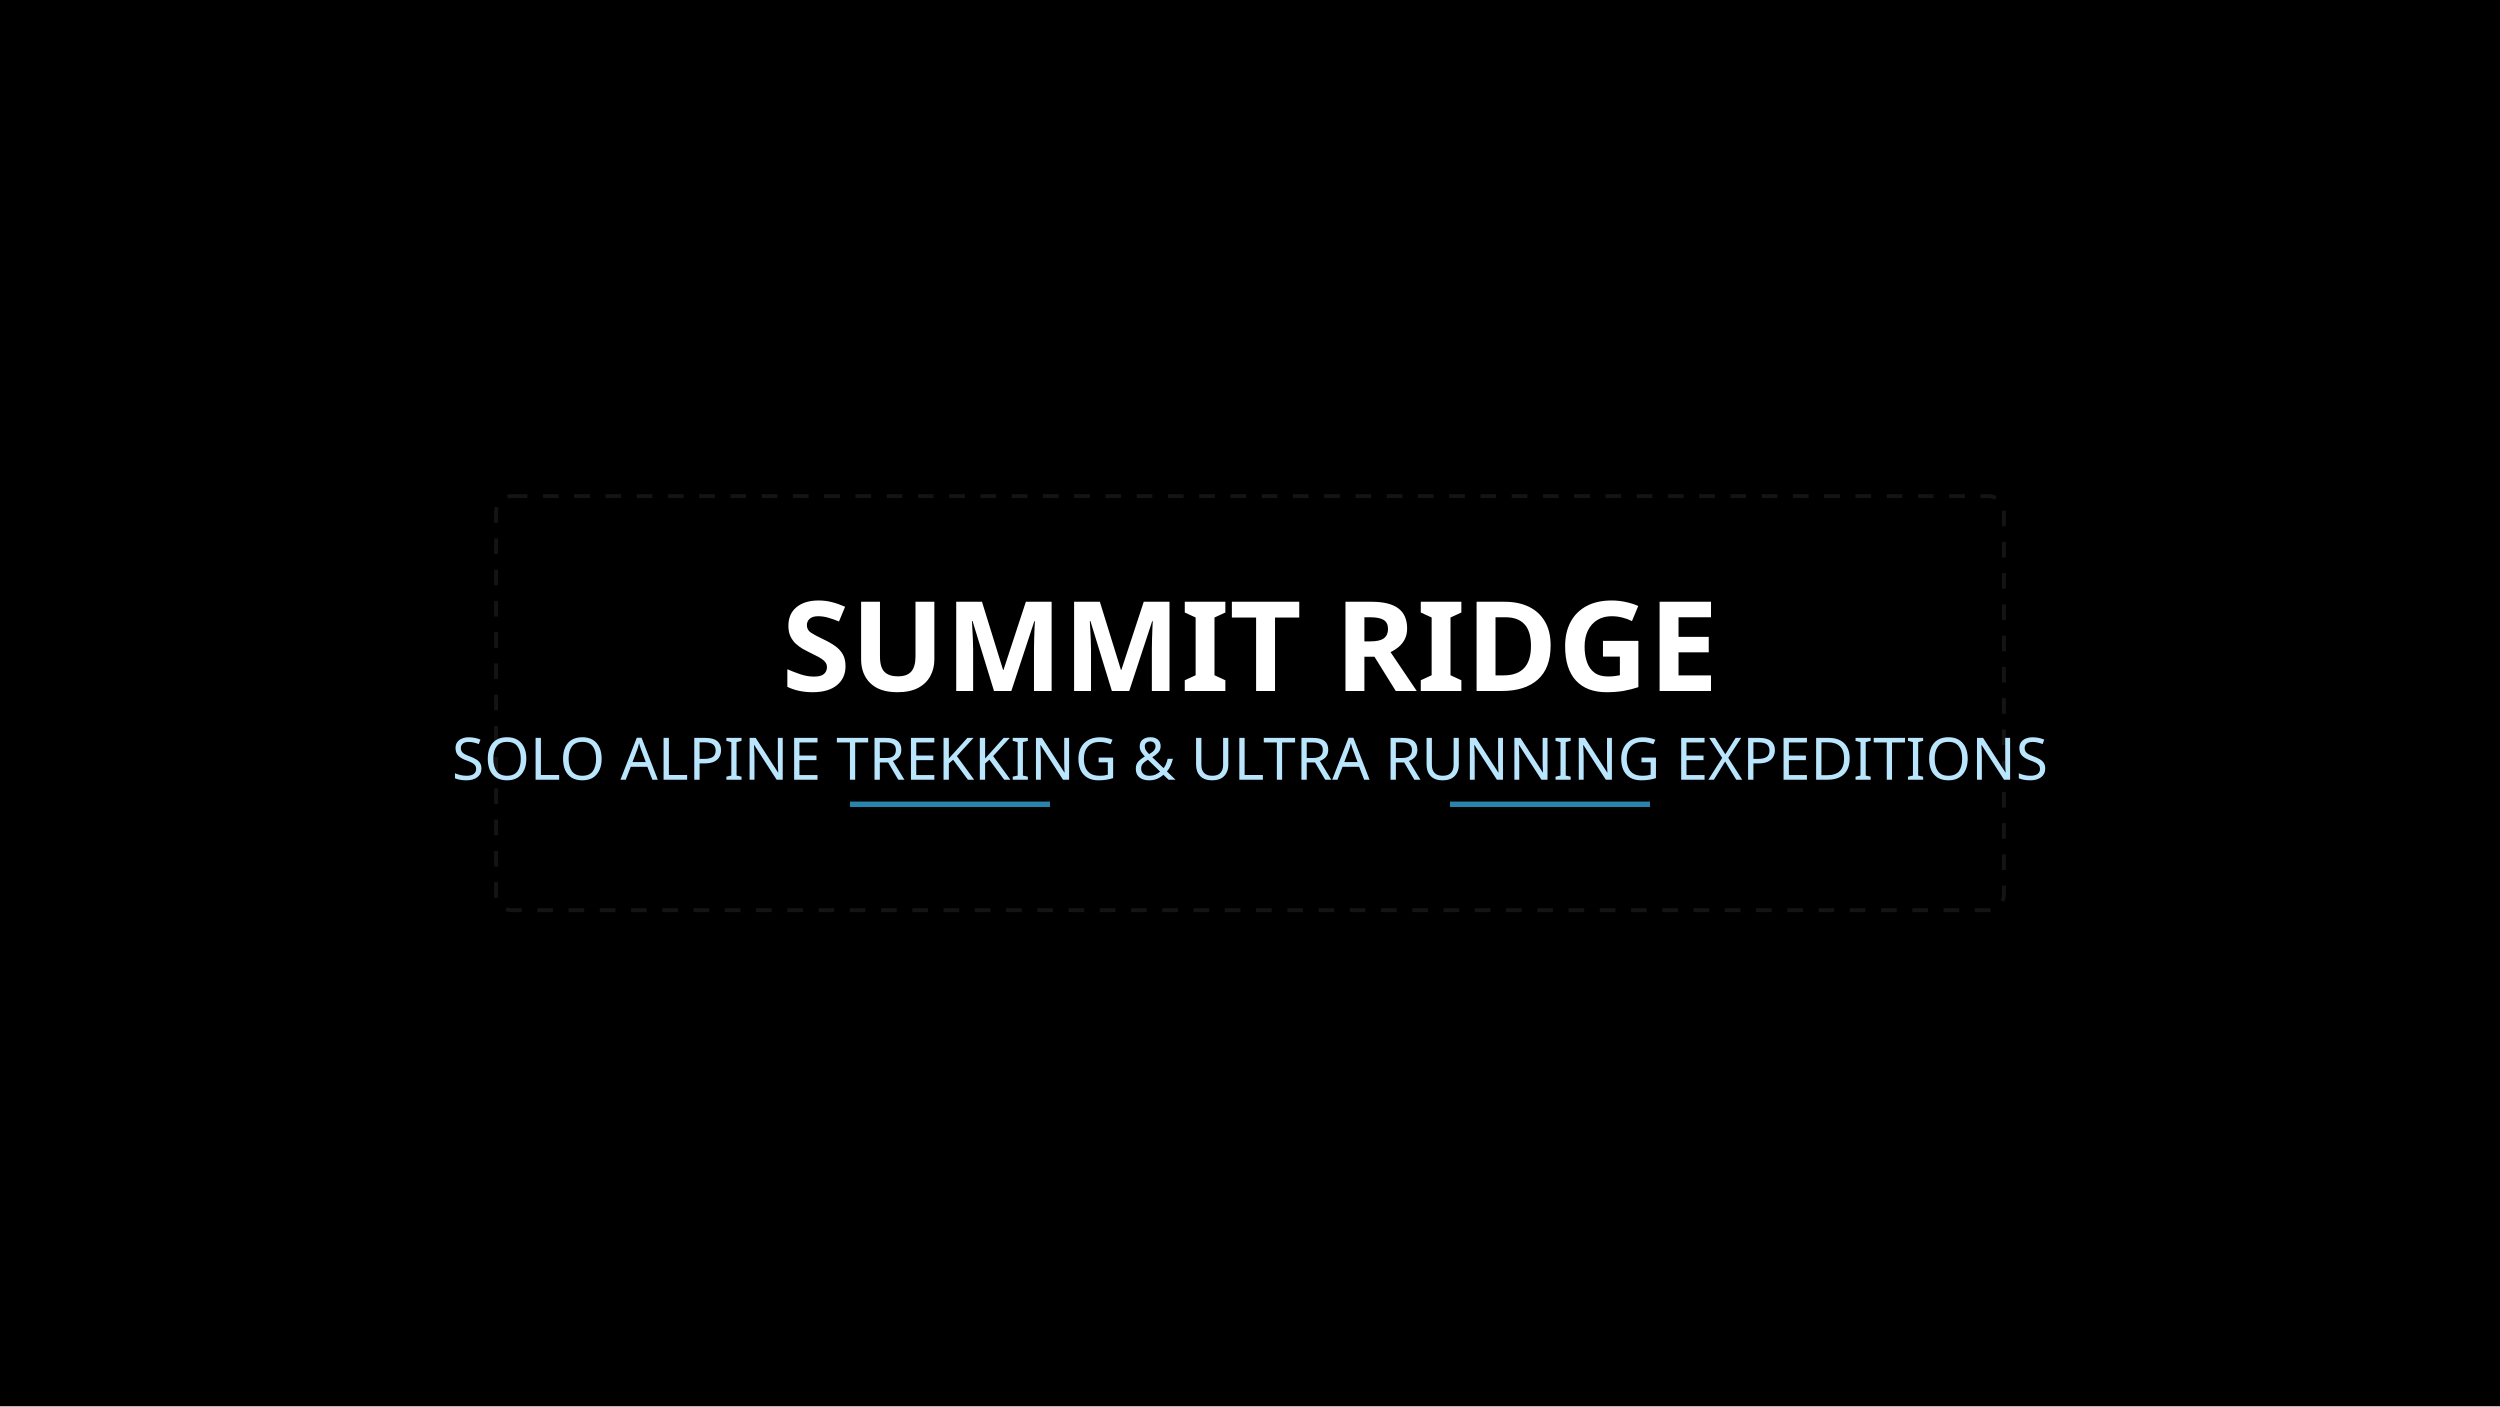
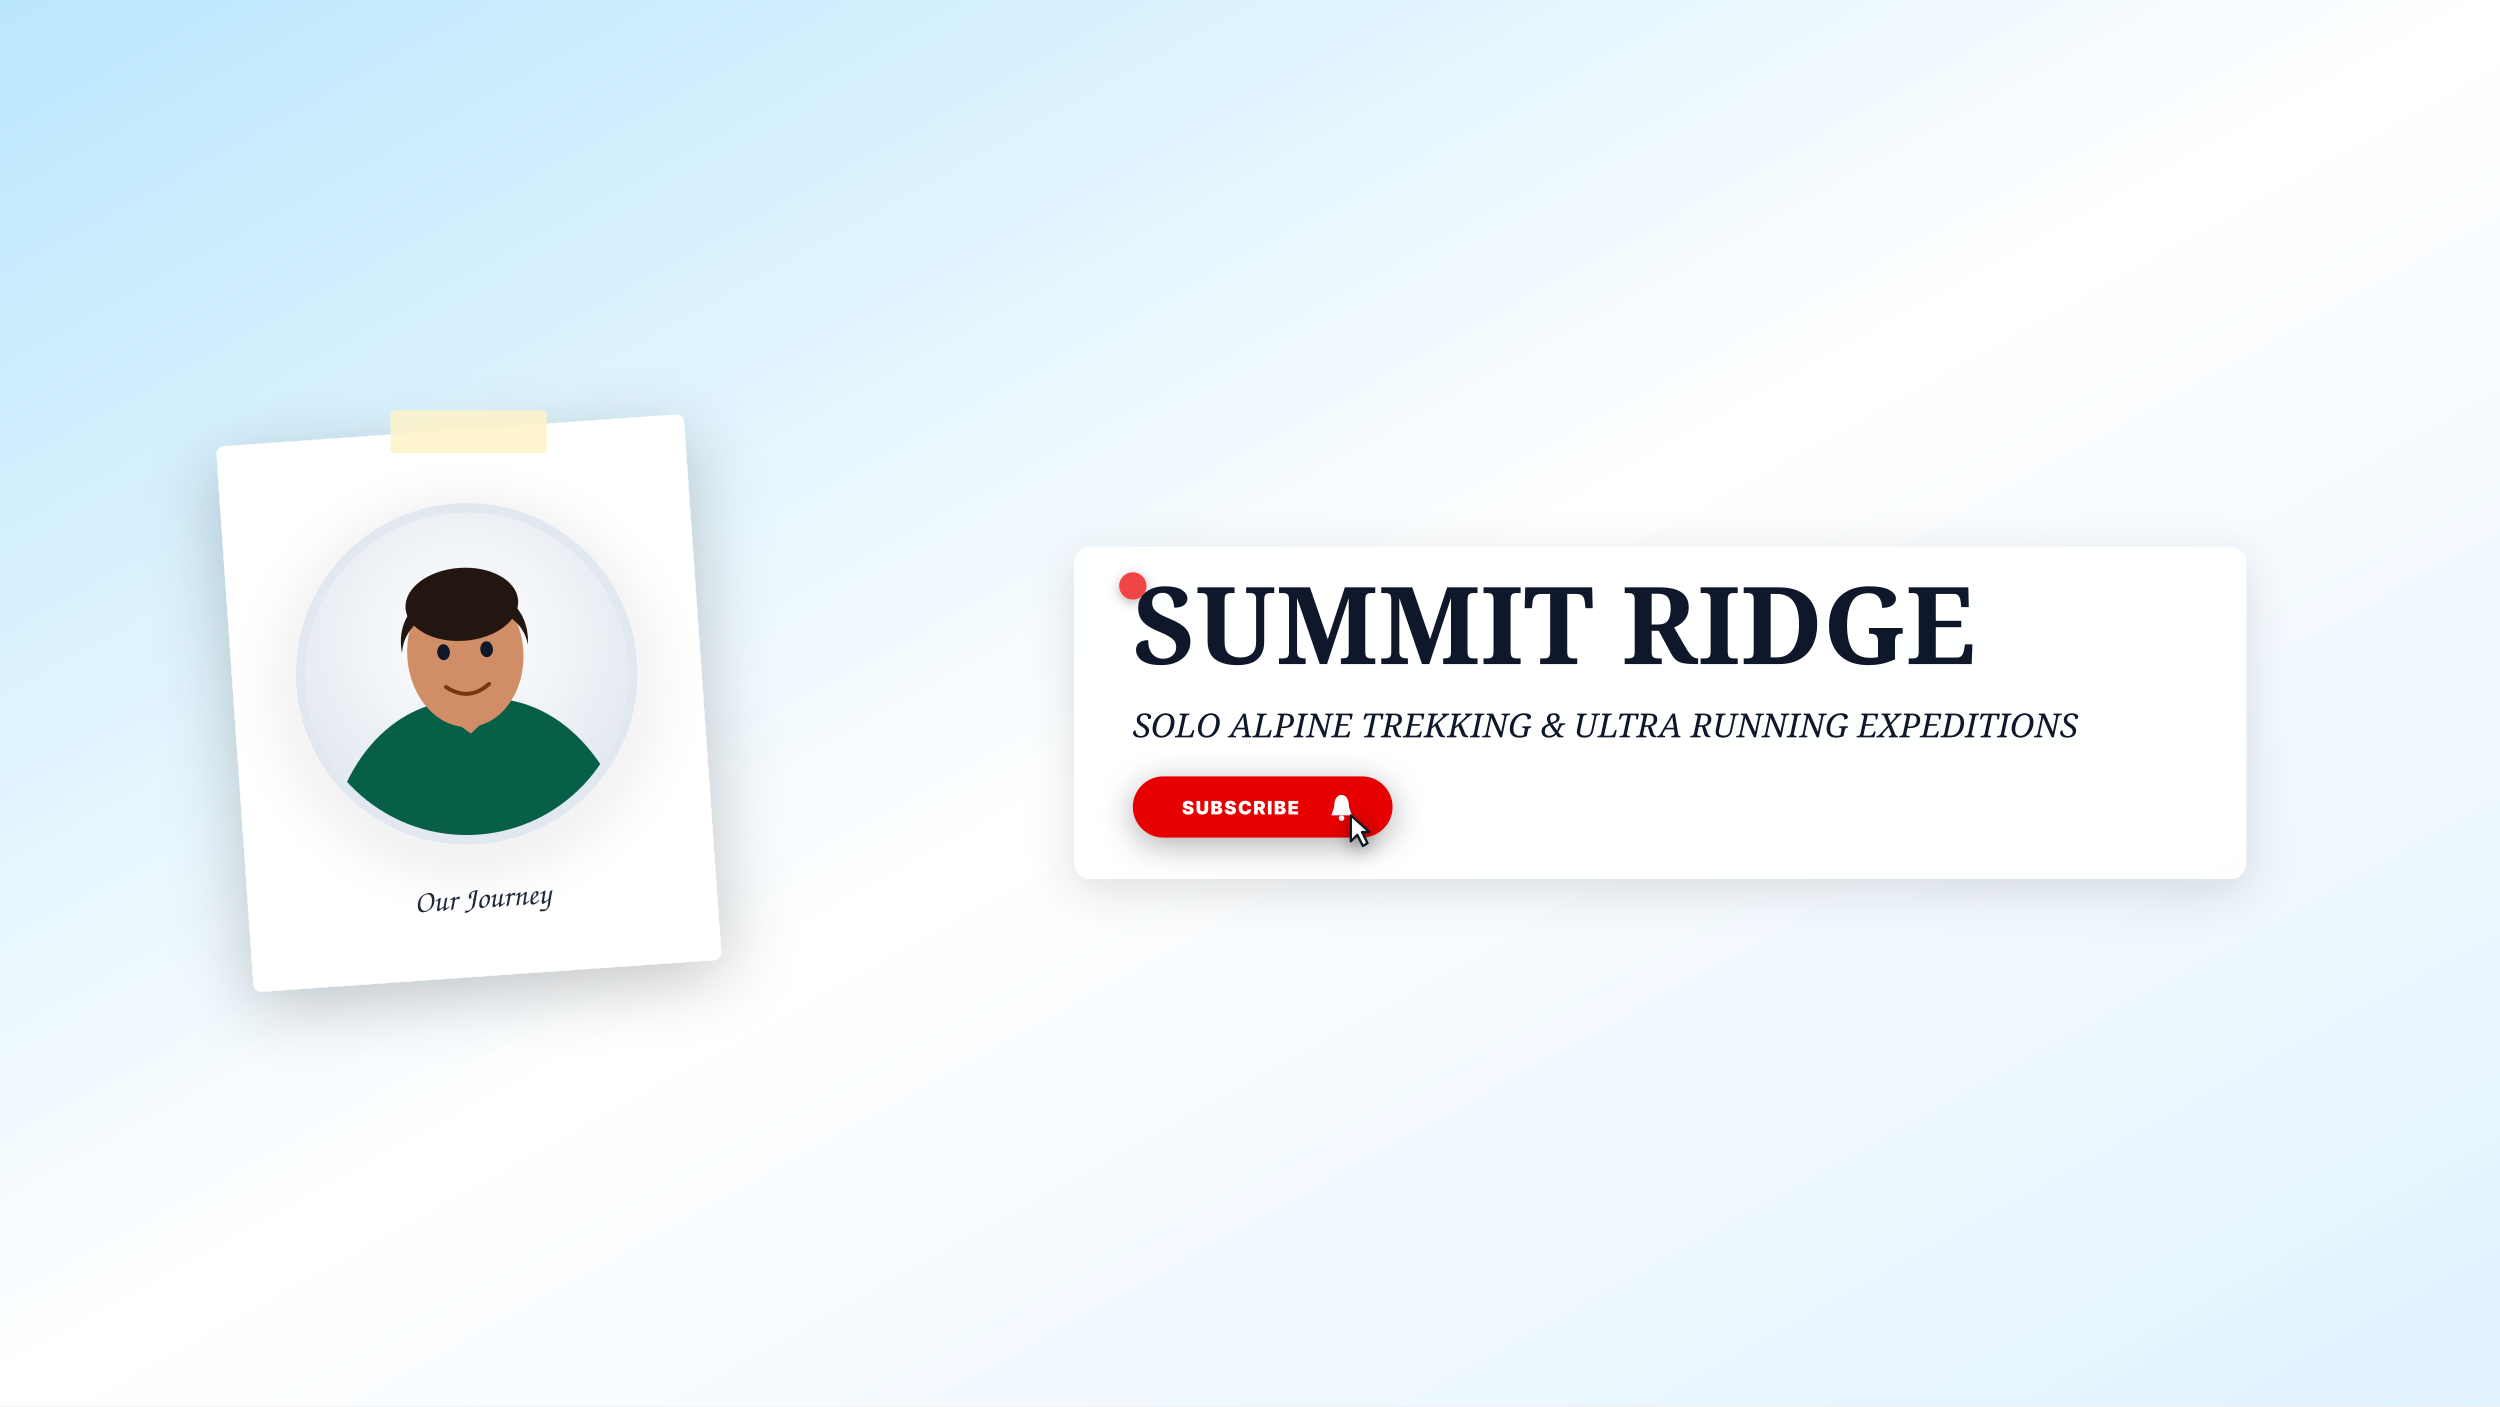
- <svg xmlns="http://www.w3.org/2000/svg" viewBox="0 0 640 360" width="640" height="360">
+ <svg xmlns="http://www.w3.org/2000/svg" viewBox="0 0 2560 1440" width="2560" height="1440">
  <defs>
+     <style>
+       @keyframes cursorClick {
+         0%, 100% { transform: translate(235px, 42px) scale(1); }
+         38% { transform: translate(230px, 36px) scale(1); }
+         46% { transform: translate(228px, 34px) scale(0.85); }
+         54% { transform: translate(230px, 36px) scale(1); }
+       }
+       @keyframes btnTap {
+         0%, 100% { transform: scale(1); }
+         46% { transform: scale(0.97); }
+         54% { transform: scale(1); }
+       }
+       @keyframes bellWiggle {
+         0%, 42%, 68%, 100% { transform: translate(225px, 33px) rotate(0deg); }
+         46% { transform: translate(225px, 33px) rotate(-20deg); }
+         50% { transform: translate(225px, 33px) rotate(20deg); }
+         54% { transform: translate(225px, 33px) rotate(-14deg); }
+         58% { transform: translate(225px, 33px) rotate(10deg); }
+         62% { transform: translate(225px, 33px) rotate(-4deg); }
+       }
+       @keyframes neonGlow {
+         0%, 100% { opacity: 0.88; filter: drop-shadow(0 0 8px currentColor); }
+         50% { opacity: 1; filter: drop-shadow(0 0 26px currentColor); }
+       }
+       @keyframes floatGently {
+         0%, 100% { transform: translateY(0); }
+         50% { transform: translateY(-14px); }
+       }
+       @keyframes eqBounce1 { 0%, 100% { height: 25px; y: -25px; } 50% { height: 75px; y: -75px; } }
+       @keyframes eqBounce2 { 0%, 100% { height: 65px; y: -65px; } 50% { height: 20px; y: -20px; } }
+       @keyframes eqBounce3 { 0%, 100% { height: 35px; y: -35px; } 50% { height: 85px; y: -85px; } }
+       @keyframes glitchTwitch {
+         0%, 88%, 100% { transform: translate(0, 0); }
+         90% { transform: translate(-6px, 2px); }
+         93% { transform: translate(5px, -2px); }
+         96% { transform: translate(-2px, 1px); }
+       }
+       .anim-cursor { animation: cursorClick 2.6s ease-in-out infinite; transform-origin: 0 0; }
+       .anim-btn { animation: btnTap 2.6s ease-in-out infinite; transform-origin: center; }
+       .anim-bell { animation: bellWiggle 2.6s ease-in-out infinite; transform-origin: 0 -12px; }
+       .anim-glow { animation: neonGlow 2.2s ease-in-out infinite; }
+       .anim-float { animation: floatGently 3.5s ease-in-out infinite; }
+       .anim-eq1 { animation: eqBounce1 0.8s ease-in-out infinite; }
+       .anim-eq2 { animation: eqBounce2 1.1s ease-in-out infinite; }
+       .anim-eq3 { animation: eqBounce3 0.9s ease-in-out infinite; }
+       .anim-glitch { animation: glitchTwitch 3.5s step-end infinite; }
+     </style>
    <linearGradient id="bg-vlog-alpine" x1="0%" y1="0%" x2="100%" y2="100%">
-       <stop offset="0%" stop-color="undefined" />
-       <stop offset="100%" stop-color="undefined" />
+       <stop offset="0%" stop-color="#BAE6FD" />
+       <stop offset="50%" stop-color="#FFFFFF" />
+       <stop offset="100%" stop-color="#E0F2FE" />
    </linearGradient>
  </defs>
-   <rect width="100%" height="100%" fill="url(#bg-vlog-alpine)" />
-   <rect x="127" y="127" width="386" height="106" fill="none" stroke="rgba(255,255,255,0.08)" stroke-dasharray="4 4" rx="4" />
-   <rect x="217.6" y="205.2" width="51.2" height="1.4" fill="#38BDF8" opacity="0.7" />
-   <rect x="371.2" y="205.2" width="51.2" height="1.4" fill="#38BDF8" opacity="0.7" />
-   <text x="50%" y="46.0%" text-anchor="middle" dominant-baseline="middle" fill="#FFFFFF" font-family="Switzer, sans-serif" font-size="32" font-weight="700">SUMMIT RIDGE</text>
-   <text x="50%" y="54.0%" text-anchor="middle" dominant-baseline="middle" fill="#BAE6FD" font-family="Switzer, sans-serif" font-size="15" font-weight="500">SOLO ALPINE TREKKING &amp; ULTRA RUNNING EXPEDITIONS</text>
+   <rect width="2560" height="1440" fill="url(#bg-vlog-alpine)" />
+   <g transform="translate(480, 720) rotate(-4)">
+     <rect x="-240" y="-280" width="480" height="560" rx="8" fill="#FFFFFF" filter="drop-shadow(0 18px 36px rgba(0,0,0,0.22))" />
+     <rect x="-80" y="-300" width="160" height="44" fill="#FEF3C7" opacity="0.85" rx="4" transform="rotate(4)" />
+     <g transform="translate(0, -30)">
+       <defs>
+         <clipPath id="av-clip-vlog-alpine">
+           <circle cx="0" cy="0" r="165" />
+         </clipPath>
+         <radialGradient id="av-grad-vlog-alpine" cx="50%" cy="40%" r="60%">
+           <stop offset="0%" stop-color="#FFFFFF" />
+           <stop offset="100%" stop-color="#E2E8F0" />
+         </radialGradient>
+       </defs>
+       <circle cx="0" cy="0" r="170" fill="none" stroke="#E2E8F0" stroke-width="10" filter="drop-shadow(0 14px 28px rgba(0,0,0,0.32))" />
+       <g clip-path="url(#av-clip-vlog-alpine)">
+         <rect x="-170" y="-170" width="340" height="340" fill="url(#av-grad-vlog-alpine)" />
+         <path d="M -156.4 170 C -127.5 51, -51 20.4, 0 27.2 C 51 20.4, 127.5 51, 156.4 170 Z" fill="#065F46" />
+         <path d="M -37.4 30.6 L 0 61.2 L 37.4 30.6 L 30.6 -8.5 L -30.6 -8.5 Z" fill="#D18E66" />
+         <ellipse cx="0" cy="-20.4" rx="59.5" ry="74.8" fill="#D18E66" />
+         <path d="M -64.6 -25.5 C -74.8 -110.5, 74.8 -110.5, 64.6 -25.5 C 57.8 -85, -57.8 -85, -64.6 -25.5 Z" fill="#231610" />
+         <ellipse cx="0" cy="-71.4" rx="57.8" ry="37.4" fill="#231610" />
+         <ellipse cx="-22.1" cy="-23.8" rx="6.46" ry="8.16" fill="#0F172A" />
+         <ellipse cx="22.1" cy="-23.8" rx="6.46" ry="8.16" fill="#0F172A" />
+         <path d="M -22.1 11.9 Q 0 28.9 22.1 11.9" fill="none" stroke="#78350F" stroke-width="4.08" stroke-linecap="round" />
+       </g>
+     </g>
+     <text x="0" y="210" fill="#1E293B" font-family="'Brush Script MT', cursive, serif" font-size="32" text-anchor="middle">Our Journey</text>
+   </g>
+   <g transform="translate(1100, 720)">
+     <rect x="0" y="-160" width="1200" height="340" rx="16" fill="#FFFFFF" opacity="0.92" filter="drop-shadow(0 12px 24px rgba(0,0,0,0.14))" />
+     <circle cx="60" cy="-120" r="14" fill="#EF4444" filter="drop-shadow(0 3px 6px rgba(0,0,0,0.3))" />
+     <text x="60" y="-40" fill="#0F172A" font-family="Georgia, serif" font-size="110" font-weight="bold">SUMMIT RIDGE</text>
+     <text x="60" y="35" fill="#0F172A" font-family="Georgia, serif" font-size="34" font-style="italic">SOLO ALPINE TREKKING &amp; ULTRA RUNNING EXPEDITIONS</text>
+     <g transform="translate(60, 75)">
+       <g transform="translate(0, 0) scale(0.95)">
+         <g class="anim-btn">
+           <rect width="280" height="66" rx="33" fill="#E60000" filter="drop-shadow(0 8px 18px rgba(0,0,0,0.32))" />
+           <text x="116" y="41" fill="#FFFFFF" font-family="system-ui, -apple-system, sans-serif" font-size="20" font-weight="900" letter-spacing="1.5px" text-anchor="middle">SUBSCRIBE</text>
+         </g>
+         <g class="anim-bell" transform="translate(225, 33)">
+           <path d="M 0 -13 C -5 -13, -8 -8, -8 0 L -11 9 L 11 9 L 8 0 C 8 -8, 5 -13, 0 -13 Z" fill="#FFFFFF" />
+           <circle cx="0" cy="12" r="3" fill="#FFFFFF" />
+         </g>
+         <g class="anim-cursor" transform="translate(235, 42)">
+           <path d="M 0 0 L 0 28 L 7 21 L 13 33 L 18 30 L 12 18 L 20 18 Z" fill="#FFFFFF" stroke="#111827" stroke-width="2.5" stroke-linejoin="round" filter="drop-shadow(0 4px 10px rgba(0,0,0,0.45))" />
+         </g>
+       </g>
+     </g>
+   </g>
</svg>
